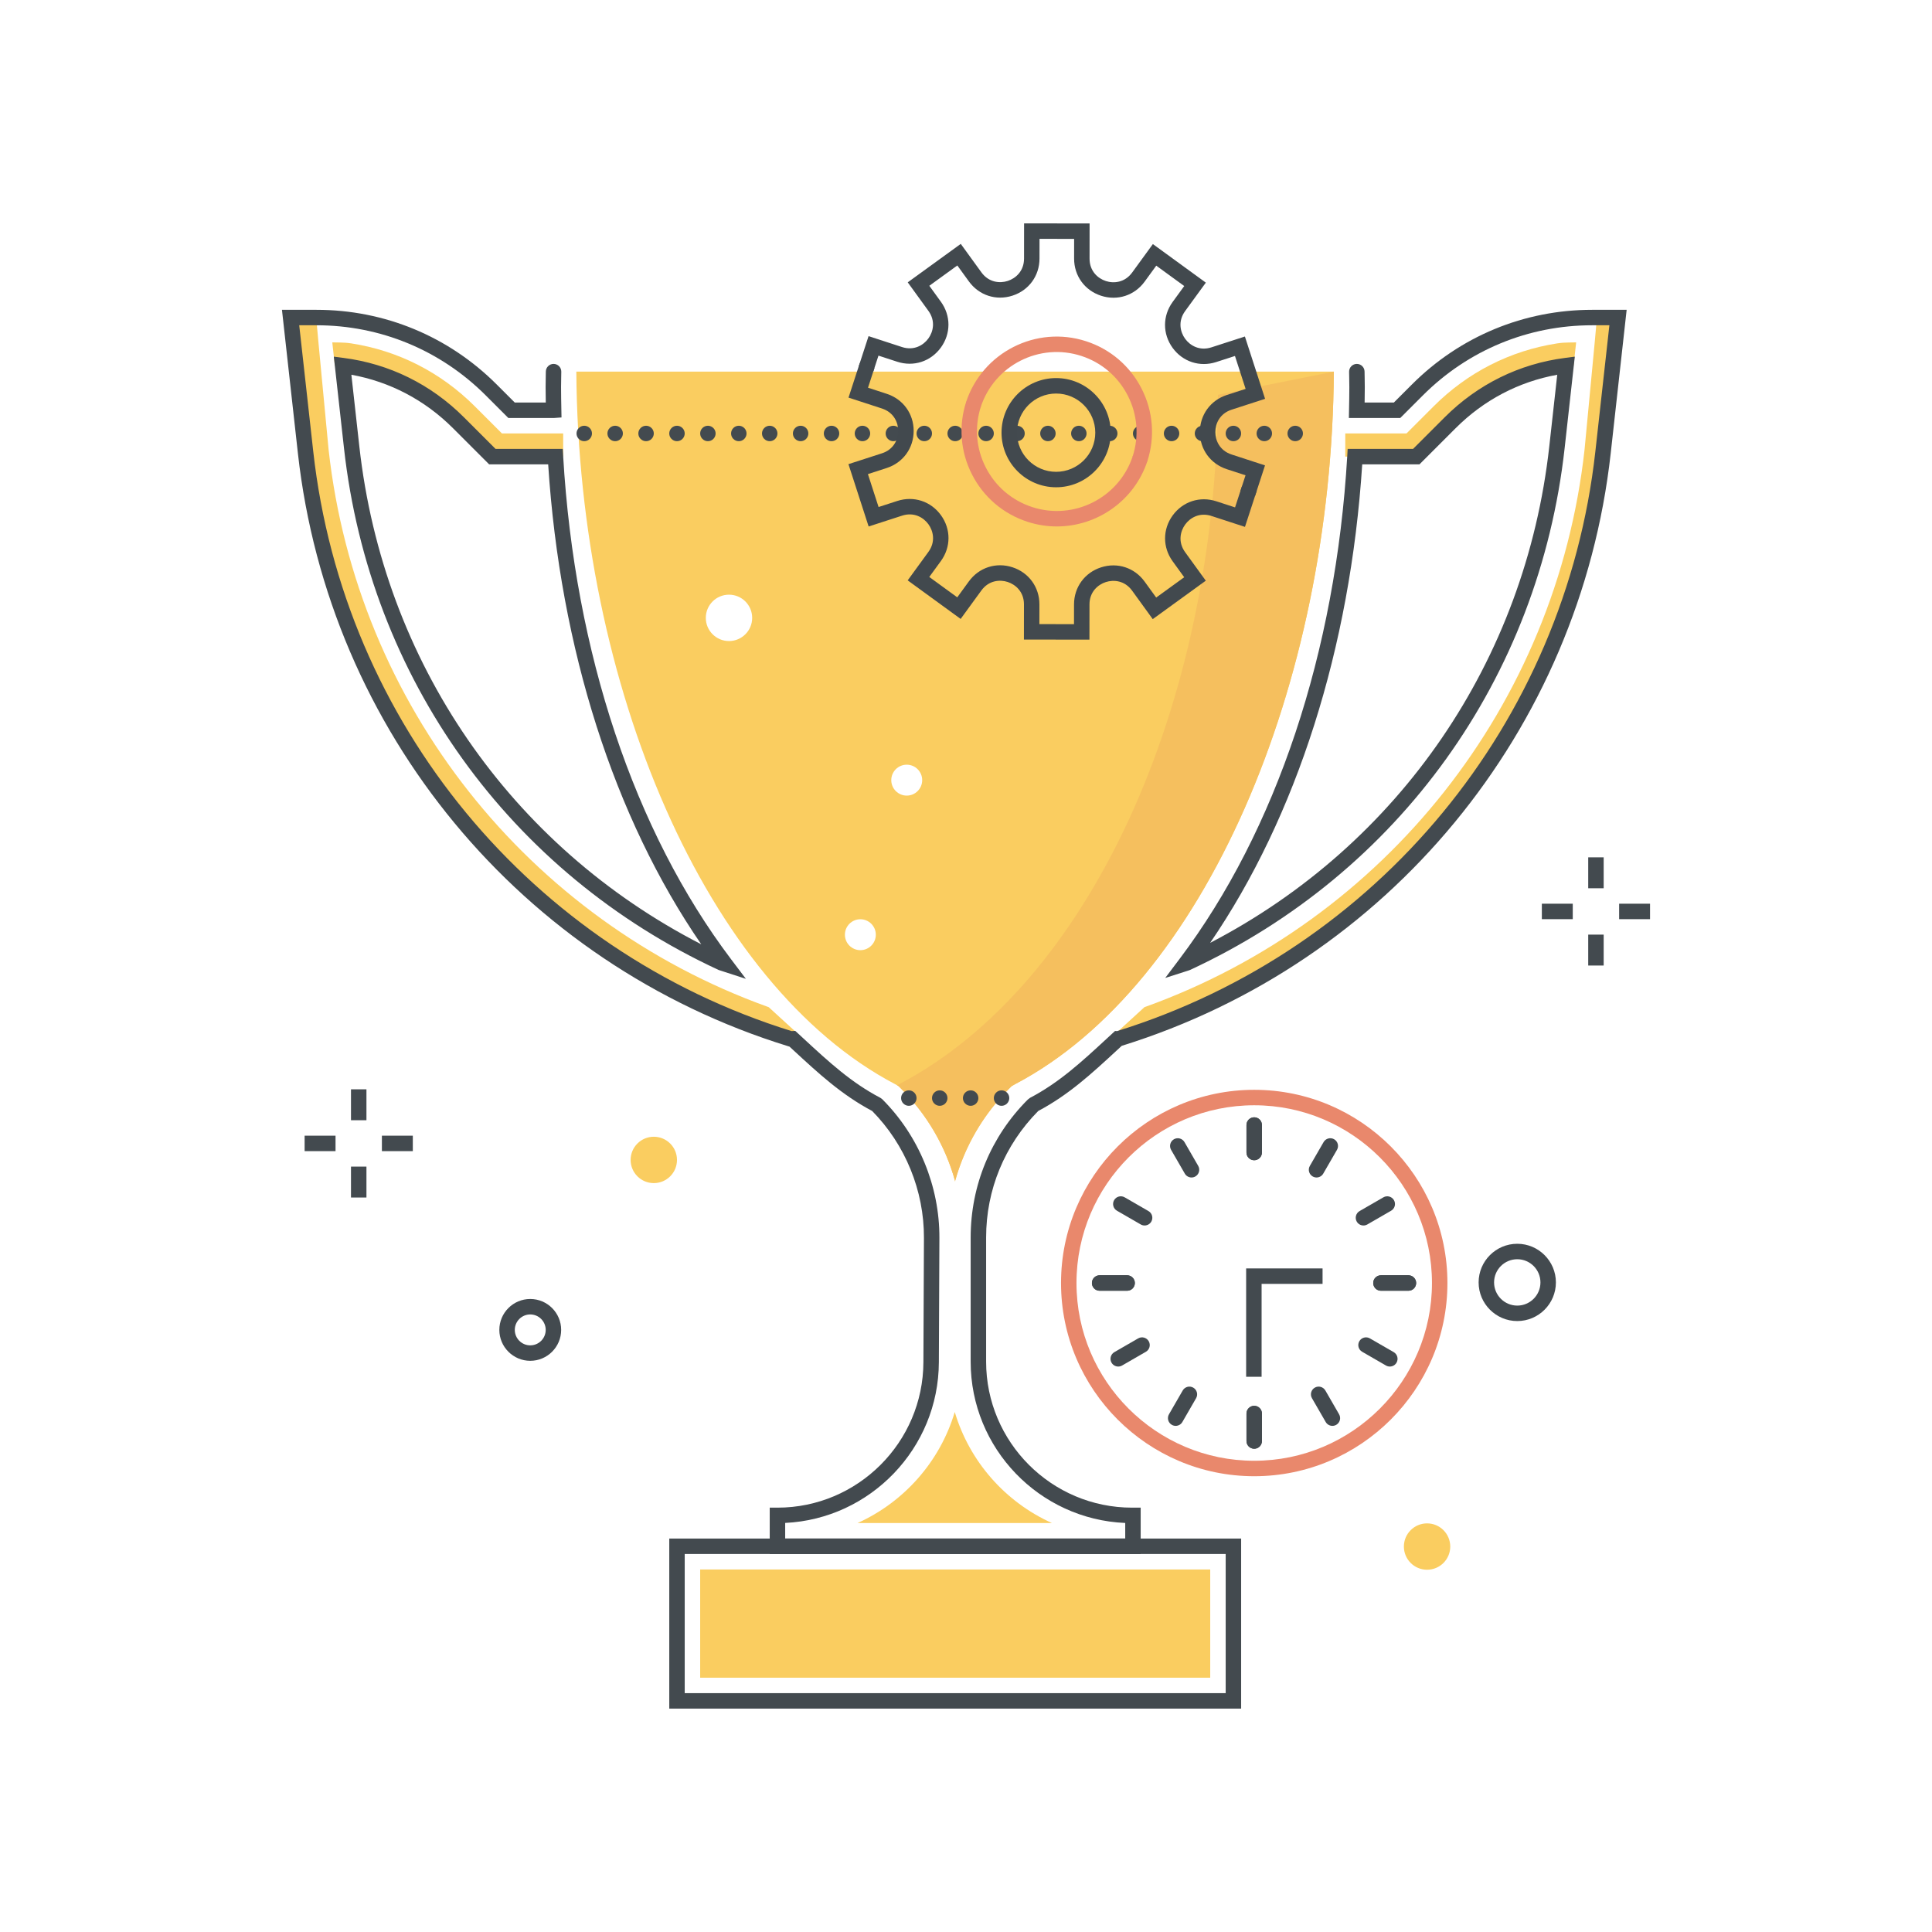
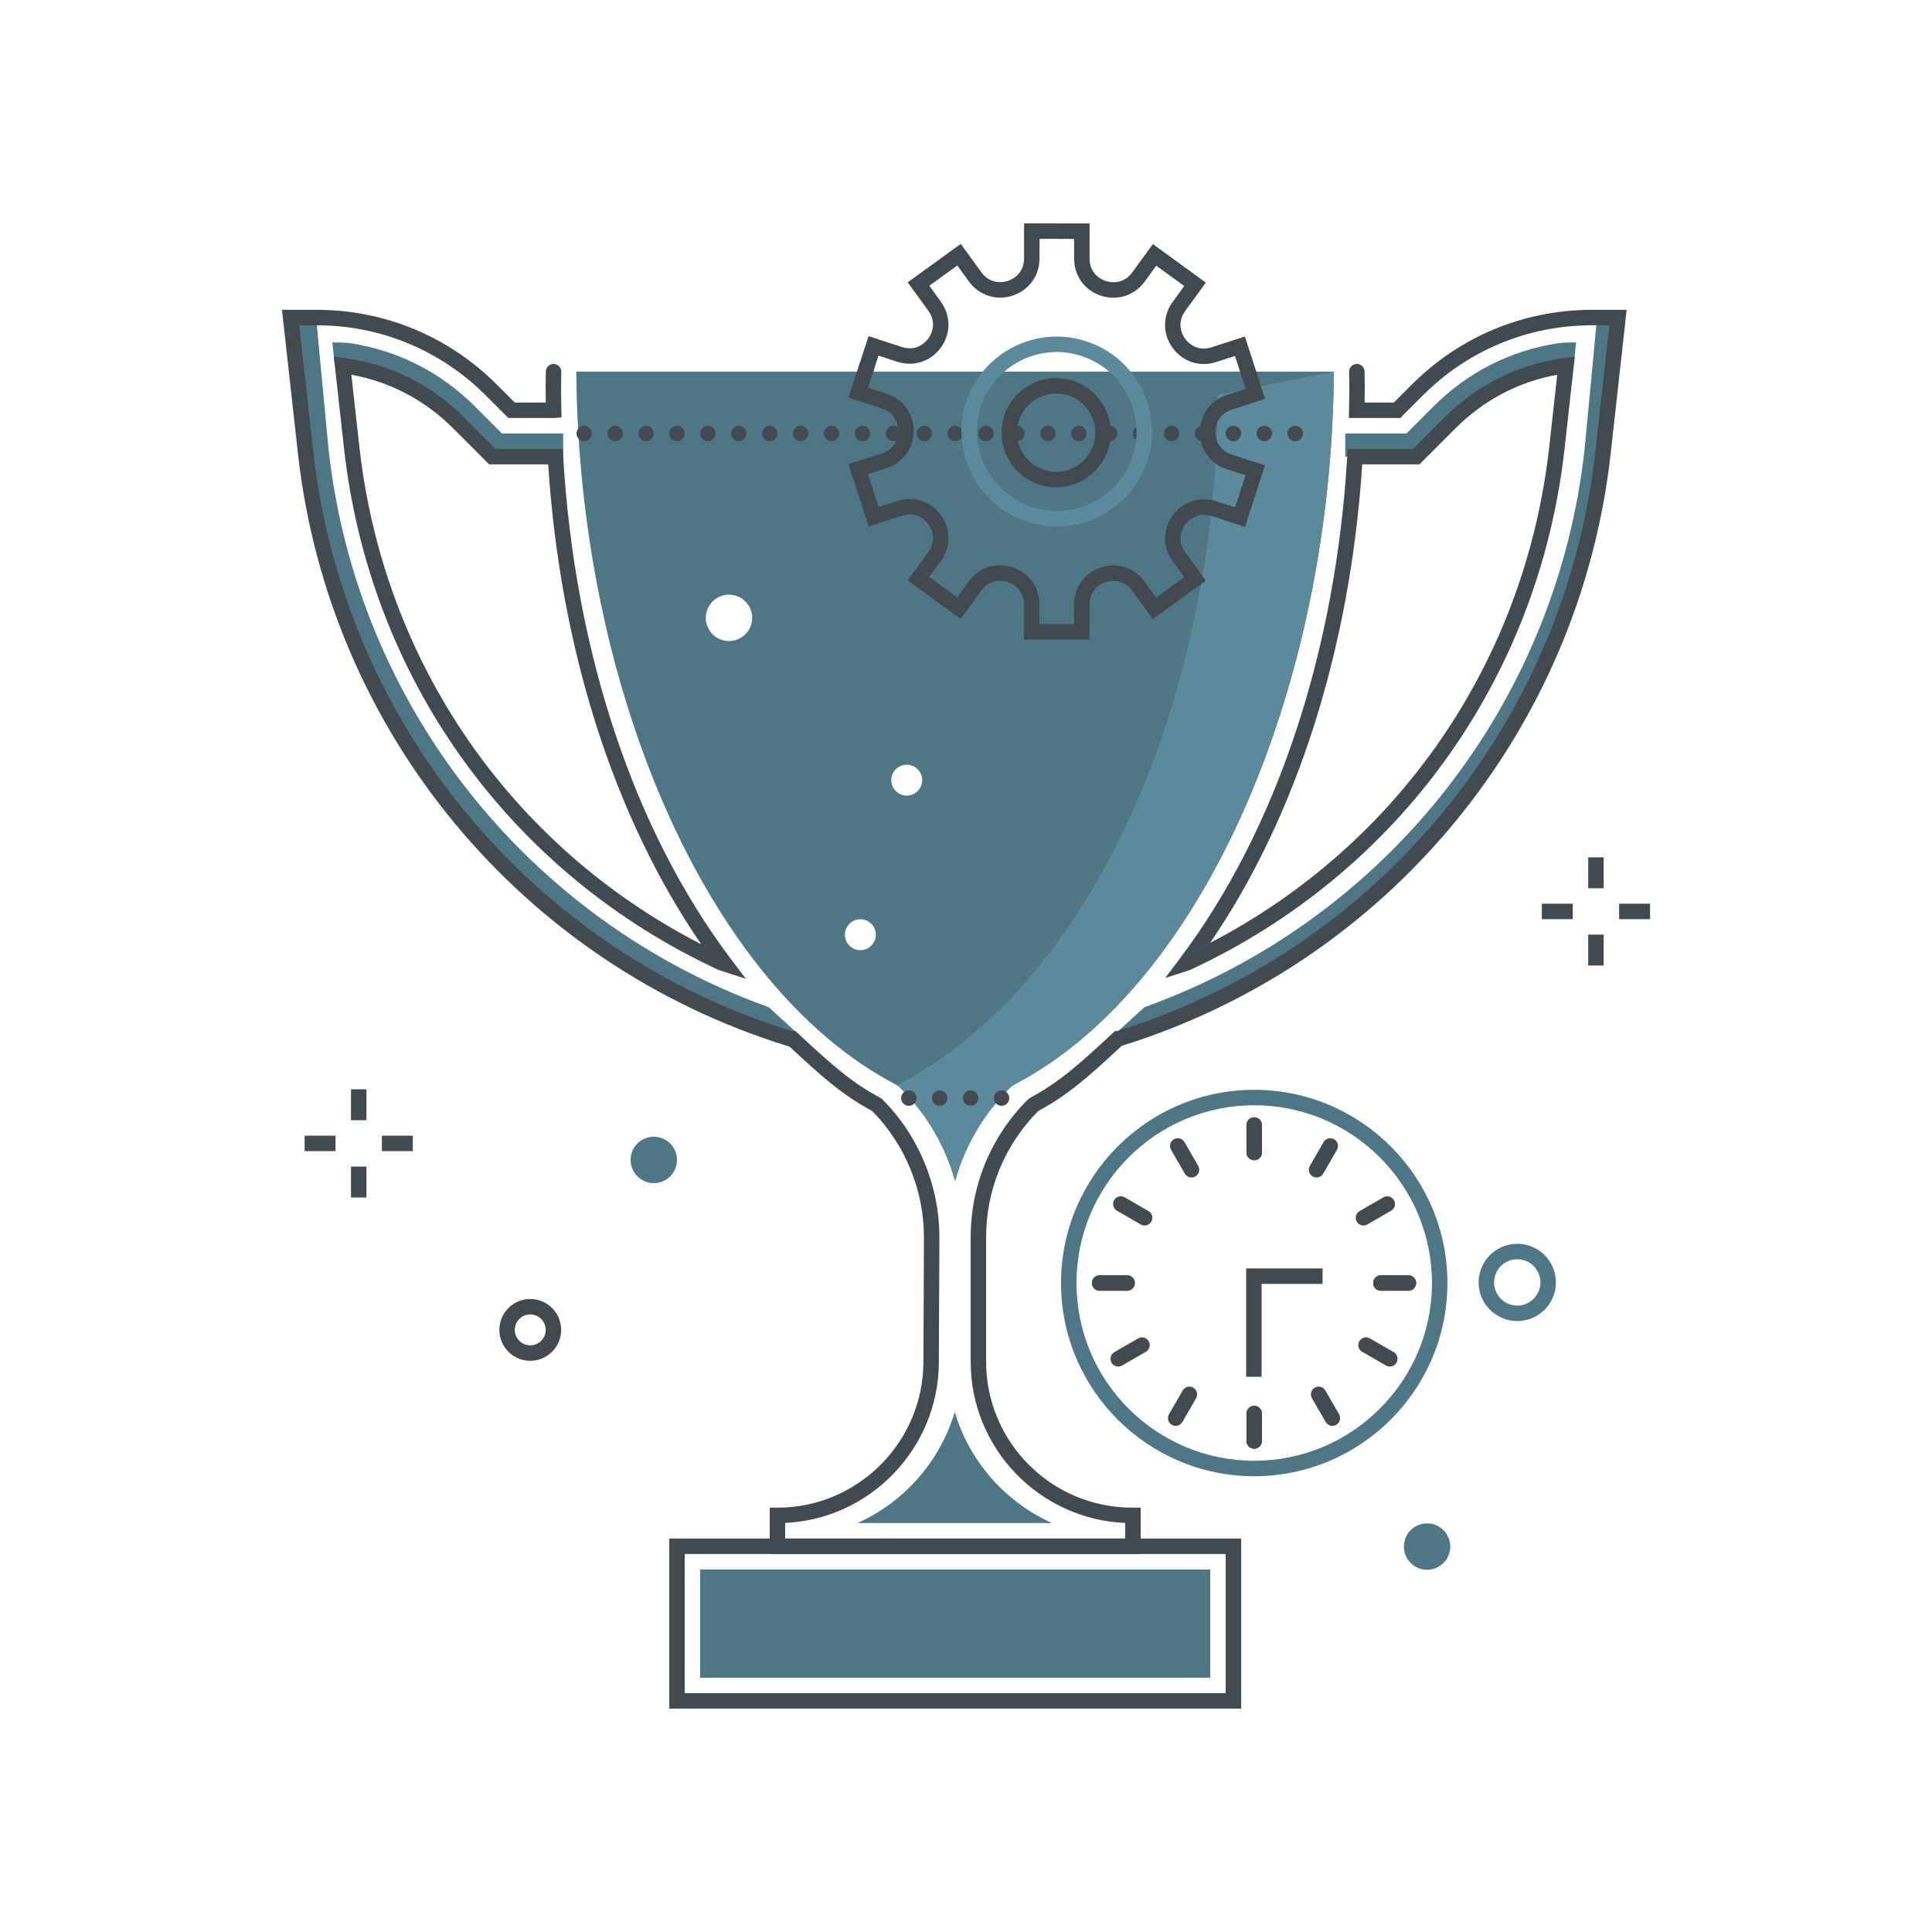
<svg xmlns="http://www.w3.org/2000/svg" width="250" height="250" viewBox="0 0 250 250">
  <g fill="none" fill-rule="evenodd">
-     <path fill="#FACD60" d="M117.331,102.951 C116.226,102.951 115.331,102.056 115.331,100.951 C115.331,99.846 116.226,98.951 117.331,98.951 C118.435,98.951 119.331,99.846 119.331,100.951 C119.331,102.056 118.435,102.951 117.331,102.951 M111.331,122.951 C110.226,122.951 109.331,122.056 109.331,120.951 C109.331,119.847 110.226,118.951 111.331,118.951 C112.435,118.951 113.331,119.847 113.331,120.951 C113.331,122.056 112.435,122.951 111.331,122.951 M94.331,82.951 C92.674,82.951 91.331,81.608 91.331,79.951 C91.331,78.294 92.674,76.951 94.331,76.951 C95.988,76.951 97.331,78.294 97.331,79.951 C97.331,81.608 95.988,82.951 94.331,82.951 M74.577,48.088 C74.844,88.682 91.352,127.449 115.826,140.291 L116.274,140.547 L116.597,140.869 C119.96,144.233 122.332,148.321 123.574,152.781 L123.574,152.872 L123.588,152.827 L123.602,152.872 L123.602,152.781 C124.844,148.321 127.217,144.233 130.58,140.869 L130.903,140.547 L131.35,140.291 C155.824,127.449 172.333,88.682 172.599,48.088 L74.577,48.088" />
+     <path fill="#4E7684" d="M117.331,102.951 C116.226,102.951 115.331,102.056 115.331,100.951 C115.331,99.846 116.226,98.951 117.331,98.951 C118.435,98.951 119.331,99.846 119.331,100.951 C119.331,102.056 118.435,102.951 117.331,102.951 M111.331,122.951 C110.226,122.951 109.331,122.056 109.331,120.951 C109.331,119.847 110.226,118.951 111.331,118.951 C112.435,118.951 113.331,119.847 113.331,120.951 C113.331,122.056 112.435,122.951 111.331,122.951 M94.331,82.951 C92.674,82.951 91.331,81.608 91.331,79.951 C91.331,78.294 92.674,76.951 94.331,76.951 C95.988,76.951 97.331,78.294 97.331,79.951 C97.331,81.608 95.988,82.951 94.331,82.951 M74.577,48.088 C74.844,88.682 91.352,127.449 115.826,140.291 L116.274,140.547 L116.597,140.869 C119.96,144.233 122.332,148.321 123.574,152.781 L123.574,152.872 L123.588,152.827 L123.602,152.872 L123.602,152.781 C124.844,148.321 127.217,144.233 130.58,140.869 L130.903,140.547 L131.35,140.291 C155.824,127.449 172.333,88.682 172.599,48.088 L74.577,48.088" />
    <path fill="#F9E1C7" d="M123.602,152.872 L123.602,152.781 C124.686,148.889 126.63,145.28 129.343,142.189 C126.63,145.28 124.686,148.889 123.602,152.782 L123.602,152.872 M123.594,152.845 L123.588,152.827 L123.594,152.845 M123.574,152.782 C123.505,152.533 123.432,152.285 123.356,152.039 C123.432,152.285 123.505,152.533 123.574,152.781 L123.574,152.782 M118.331,142.772 C117.786,142.115 117.208,141.48 116.597,140.869 L116.435,140.708 L116.597,140.869 C117.208,141.48 117.786,142.115 118.331,142.772 M129.347,142.185 C129.351,142.181 129.355,142.176 129.358,142.172 C129.354,142.176 129.351,142.18 129.347,142.185 M129.365,142.164 C129.374,142.154 129.383,142.144 129.391,142.134 C129.383,142.144 129.374,142.154 129.365,142.164 M130.58,140.869 L130.903,140.547 L131.35,140.291 C155.824,127.449 172.333,88.682 172.599,48.088 C172.333,88.683 155.824,127.449 131.35,140.291 L130.903,140.547 L130.58,140.869" />
-     <path fill="#F5BF5E" d="M123.574,152.872 L123.574,152.781 C123.505,152.533 123.432,152.285 123.356,152.039 C122.313,148.67 120.618,145.529 118.331,142.772 C117.786,142.115 117.208,141.48 116.597,140.869 L116.435,140.708 L116.274,140.547 L116.09,140.442 L116.354,140.291 C140.827,127.449 157.336,91.684 157.602,51.09 L172.599,48.088 C172.333,88.682 155.824,127.449 131.35,140.291 L130.903,140.547 L130.58,140.869 C130.169,141.28 129.772,141.702 129.391,142.134 C129.383,142.144 129.374,142.154 129.365,142.164 C129.363,142.167 129.36,142.169 129.358,142.172 C129.355,142.176 129.351,142.181 129.347,142.185 C129.346,142.186 129.344,142.188 129.343,142.189 C126.63,145.28 124.686,148.889 123.602,152.781 L123.602,152.872 L123.594,152.845 L123.588,152.827 L123.574,152.872" />
-     <path fill="#FACD60" d="M187.634 54.697L183.24 59.09 174.077 59.09 174.077 56.09 181.998 56.09 185.512 52.576C189.906 48.182 195.419 45.377 201.495 44.435 201.988 44.359 202.488 44.326 202.986 44.319L203.953 44.306 203.62 47.306 202.622 47.306C196.964 48.035 191.734 50.596 187.634 54.697M59.318 54.697L63.711 59.09 72.875 59.09 72.875 56.09 64.954 56.09 61.439 52.576C57.046 48.182 51.533 45.377 45.456 44.435 44.964 44.359 44.464 44.326 43.965 44.319L42.998 44.306 43.331 47.306 44.33 47.306C49.988 48.035 55.218 50.596 59.318 54.697" />
-     <path fill="#FACD60" d="M148.244 130.272C179.254 119.096 201.369 91.227 205.038 58.206L206.375 44.09 206.621 41.336 209.958 41.09 208.02 58.537C204.048 94.285 179.498 123.876 145.253 134.433L144.667 133.457 148.083 130.332C148.083 130.332 148.048 130.342 148.244 130.272M99.317 130.272C68.306 119.096 46.192 91.227 42.523 58.206L41.186 44.09 40.939 41.336 37.602 41.09 39.541 58.537C43.513 94.285 68.063 123.876 102.307 134.433L102.894 133.457 99.477 130.332C99.477 130.332 99.513 130.342 99.317 130.272" />
+     <path fill="#5D8A9A" d="M123.574,152.872 L123.574,152.781 C123.505,152.533 123.432,152.285 123.356,152.039 C122.313,148.67 120.618,145.529 118.331,142.772 C117.786,142.115 117.208,141.48 116.597,140.869 L116.435,140.708 L116.274,140.547 L116.09,140.442 L116.354,140.291 C140.827,127.449 157.336,91.684 157.602,51.09 L172.599,48.088 C172.333,88.682 155.824,127.449 131.35,140.291 L130.903,140.547 L130.58,140.869 C130.169,141.28 129.772,141.702 129.391,142.134 C129.383,142.144 129.374,142.154 129.365,142.164 C129.363,142.167 129.36,142.169 129.358,142.172 C129.355,142.176 129.351,142.181 129.347,142.185 C129.346,142.186 129.344,142.188 129.343,142.189 C126.63,145.28 124.686,148.889 123.602,152.781 L123.602,152.872 L123.594,152.845 L123.588,152.827 L123.574,152.872" />
+     <path fill="#4E7684" d="M187.634 54.697L183.24 59.09 174.077 59.09 174.077 56.09 181.998 56.09 185.512 52.576C189.906 48.182 195.419 45.377 201.495 44.435 201.988 44.359 202.488 44.326 202.986 44.319L203.953 44.306 203.62 47.306 202.622 47.306C196.964 48.035 191.734 50.596 187.634 54.697M59.318 54.697L63.711 59.09 72.875 59.09 72.875 56.09 64.954 56.09 61.439 52.576C57.046 48.182 51.533 45.377 45.456 44.435 44.964 44.359 44.464 44.326 43.965 44.319L42.998 44.306 43.331 47.306 44.33 47.306C49.988 48.035 55.218 50.596 59.318 54.697" />
+     <path fill="#4E7684" d="M148.244 130.272C179.254 119.096 201.369 91.227 205.038 58.206L206.375 44.09 206.621 41.336 209.958 41.09 208.02 58.537C204.048 94.285 179.498 123.876 145.253 134.433L144.667 133.457 148.083 130.332C148.083 130.332 148.048 130.342 148.244 130.272M99.317 130.272C68.306 119.096 46.192 91.227 42.523 58.206L41.186 44.09 40.939 41.336 37.602 41.09 39.541 58.537C43.513 94.285 68.063 123.876 102.307 134.433L102.894 133.457 99.477 130.332C99.477 130.332 99.513 130.342 99.317 130.272" />
    <path fill="#434A4F" d="M88.602 219.094L158.603 219.094 158.603 201.09 88.602 201.09 88.602 219.094zM86.603 221.094L160.603 221.094 160.603 199.09 86.603 199.09 86.603 221.094zM74.601 56.091C74.601 55.541 75.05 55.091 75.601 55.091 76.15 55.091 76.601 55.541 76.601 56.091 76.601 56.641 76.15 57.091 75.601 57.091 75.05 57.091 74.601 56.641 74.601 56.091zM78.601 56.091C78.601 55.541 79.05 55.091 79.601 55.091 80.15 55.091 80.601 55.541 80.601 56.091 80.601 56.641 80.15 57.091 79.601 57.091 79.05 57.091 78.601 56.641 78.601 56.091zM82.601 56.091C82.601 55.541 83.05 55.091 83.601 55.091 84.15 55.091 84.601 55.541 84.601 56.091 84.601 56.641 84.15 57.091 83.601 57.091 83.05 57.091 82.601 56.641 82.601 56.091zM86.601 56.091C86.601 55.541 87.05 55.091 87.601 55.091 88.15 55.091 88.601 55.541 88.601 56.091 88.601 56.641 88.15 57.091 87.601 57.091 87.05 57.091 86.601 56.641 86.601 56.091zM90.601 56.091C90.601 55.541 91.05 55.091 91.601 55.091 92.15 55.091 92.601 55.541 92.601 56.091 92.601 56.641 92.15 57.091 91.601 57.091 91.05 57.091 90.601 56.641 90.601 56.091zM94.601 56.091C94.601 55.541 95.05 55.091 95.601 55.091 96.15 55.091 96.601 55.541 96.601 56.091 96.601 56.641 96.15 57.091 95.601 57.091 95.05 57.091 94.601 56.641 94.601 56.091zM98.601 56.091C98.601 55.541 99.05 55.091 99.601 55.091 100.15 55.091 100.601 55.541 100.601 56.091 100.601 56.641 100.15 57.091 99.601 57.091 99.05 57.091 98.601 56.641 98.601 56.091zM102.601 56.091C102.601 55.541 103.05 55.091 103.601 55.091 104.15 55.091 104.601 55.541 104.601 56.091 104.601 56.641 104.15 57.091 103.601 57.091 103.05 57.091 102.601 56.641 102.601 56.091zM106.601 56.091C106.601 55.541 107.05 55.091 107.601 55.091 108.15 55.091 108.601 55.541 108.601 56.091 108.601 56.641 108.15 57.091 107.601 57.091 107.05 57.091 106.601 56.641 106.601 56.091zM110.601 56.091C110.601 55.541 111.05 55.091 111.601 55.091 112.15 55.091 112.601 55.541 112.601 56.091 112.601 56.641 112.15 57.091 111.601 57.091 111.05 57.091 110.601 56.641 110.601 56.091zM114.601 56.091C114.601 55.541 115.05 55.091 115.601 55.091 116.15 55.091 116.601 55.541 116.601 56.091 116.601 56.641 116.15 57.091 115.601 57.091 115.05 57.091 114.601 56.641 114.601 56.091zM118.601 56.091C118.601 55.541 119.05 55.091 119.601 55.091 120.16 55.091 120.601 55.541 120.601 56.091 120.601 56.641 120.16 57.091 119.601 57.091 119.05 57.091 118.601 56.641 118.601 56.091zM122.601 56.091C122.601 55.541 123.05 55.091 123.601 55.091 124.15 55.091 124.601 55.541 124.601 56.091 124.601 56.641 124.15 57.091 123.601 57.091 123.05 57.091 122.601 56.641 122.601 56.091zM126.601 56.091C126.601 55.541 127.051 55.091 127.601 55.091 128.15 55.091 128.601 55.541 128.601 56.091 128.601 56.641 128.15 57.091 127.601 57.091 127.051 57.091 126.601 56.641 126.601 56.091zM130.601 56.091C130.601 55.541 131.051 55.091 131.601 55.091 132.15 55.091 132.601 55.541 132.601 56.091 132.601 56.641 132.15 57.091 131.601 57.091 131.051 57.091 130.601 56.641 130.601 56.091zM134.601 56.091C134.601 55.541 135.051 55.091 135.601 55.091 136.15 55.091 136.601 55.541 136.601 56.091 136.601 56.641 136.15 57.091 135.601 57.091 135.051 57.091 134.601 56.641 134.601 56.091zM138.601 56.091C138.601 55.541 139.051 55.091 139.601 55.091 140.15 55.091 140.601 55.541 140.601 56.091 140.601 56.641 140.15 57.091 139.601 57.091 139.051 57.091 138.601 56.641 138.601 56.091zM142.601 56.091C142.601 55.541 143.051 55.091 143.601 55.091 144.15 55.091 144.601 55.541 144.601 56.091 144.601 56.641 144.15 57.091 143.601 57.091 143.051 57.091 142.601 56.641 142.601 56.091zM146.601 56.091C146.601 55.541 147.051 55.091 147.601 55.091 148.15 55.091 148.601 55.541 148.601 56.091 148.601 56.641 148.15 57.091 147.601 57.091 147.051 57.091 146.601 56.641 146.601 56.091zM150.601 56.091C150.601 55.541 151.051 55.091 151.601 55.091 152.15 55.091 152.601 55.541 152.601 56.091 152.601 56.641 152.15 57.091 151.601 57.091 151.051 57.091 150.601 56.641 150.601 56.091zM154.601 56.091C154.601 55.541 155.051 55.091 155.601 55.091 156.15 55.091 156.601 55.541 156.601 56.091 156.601 56.641 156.15 57.091 155.601 57.091 155.051 57.091 154.601 56.641 154.601 56.091zM158.601 56.091C158.601 55.541 159.051 55.091 159.601 55.091 160.15 55.091 160.601 55.541 160.601 56.091 160.601 56.641 160.15 57.091 159.601 57.091 159.051 57.091 158.601 56.641 158.601 56.091zM162.601 56.091C162.601 55.541 163.051 55.091 163.601 55.091 164.15 55.091 164.601 55.541 164.601 56.091 164.601 56.641 164.15 57.091 163.601 57.091 163.051 57.091 162.601 56.641 162.601 56.091zM166.601 56.091C166.601 55.541 167.051 55.091 167.601 55.091 168.15 55.091 168.601 55.541 168.601 56.091 168.601 56.641 168.15 57.091 167.601 57.091 167.051 57.091 166.601 56.641 166.601 56.091zM116.601 142.091C116.601 141.541 117.05 141.091 117.601 141.091 118.15 141.091 118.601 141.541 118.601 142.091 118.601 142.641 118.15 143.091 117.601 143.091 117.05 143.091 116.601 142.641 116.601 142.091zM120.601 142.091C120.601 141.541 121.05 141.091 121.601 141.091 122.15 141.091 122.601 141.541 122.601 142.091 122.601 142.641 122.15 143.091 121.601 143.091 121.05 143.091 120.601 142.641 120.601 142.091zM124.601 142.091C124.601 141.541 125.051 141.091 125.601 141.091 126.15 141.091 126.601 141.541 126.601 142.091 126.601 142.641 126.15 143.091 125.601 143.091 125.051 143.091 124.601 142.641 124.601 142.091zM128.601 142.091C128.601 141.541 129.051 141.091 129.601 141.091 130.15 141.091 130.601 141.541 130.601 142.091 130.601 142.641 130.15 143.091 129.601 143.091 129.051 143.091 128.601 142.641 128.601 142.091z" />
    <path fill="#434A4F" d="M201.47,57.874 L201.479,57.874 L201.47,57.874 Z M176.271,60.09 C174.732,83.863 167.792,105.643 156.593,122.005 C181.088,109.271 197.392,85.524 200.476,57.764 L201.506,48.493 C196.521,49.395 191.998,51.768 188.363,55.404 L183.677,60.09 L176.271,60.09 Z M150.78,126.547 L152.674,124.033 C165.155,107.47 172.847,84.386 174.332,59.031 L174.387,58.09 L182.849,58.09 L186.949,53.99 C191.205,49.733 196.588,47.079 202.516,46.314 L203.778,46.151 L202.464,57.985 C199.159,87.728 181.038,112.972 153.991,125.511 L153.777,125.588 L150.78,126.547 Z M45.468,48.493 L46.498,57.764 C49.598,85.661 66.044,109.503 90.741,122.191 C79.466,105.809 72.479,83.956 70.934,60.09 L63.297,60.09 L58.611,55.404 C54.976,51.768 50.454,49.395 45.468,48.493 Z M96.518,126.661 L92.983,125.511 C65.936,112.971 47.815,87.728 44.511,57.985 L43.196,46.151 L44.458,46.314 C50.386,47.079 55.769,49.733 60.025,53.99 L64.126,58.09 L72.818,58.09 L72.873,59.031 C74.361,84.441 82.08,107.561 94.606,124.132 L96.518,126.661 Z M147.603,201.09 L99.602,201.09 L99.602,195.09 L100.602,195.09 C110.988,195.09 119.46,186.64 119.488,176.254 L119.558,160.186 C119.584,154.081 117.145,148.104 112.858,143.761 C108.903,141.659 105.982,138.961 102.607,135.843 L102.166,135.436 L102.013,135.389 C67.455,124.736 42.544,94.613 38.547,58.647 L36.485,40.09 L40.954,40.09 C49.761,40.09 58.04,43.52 64.268,49.747 L66.611,52.09 L70.623,52.09 C70.611,51.41 70.602,50.751 70.602,50.09 C70.602,49.654 70.611,49.221 70.619,48.789 L70.631,48.077 C70.639,47.529 71.085,47.09 71.631,47.09 L71.645,47.09 C72.197,47.097 72.639,47.551 72.631,48.103 L72.619,48.827 C72.611,49.247 72.602,49.667 72.602,50.09 C72.602,51.064 72.621,52.031 72.64,52.998 L72.659,54.018 L71.641,54.09 L65.783,54.09 L62.854,51.161 C57.004,45.311 49.227,42.09 40.954,42.09 L38.72,42.09 L40.535,58.427 C44.437,93.54 68.725,122.959 102.431,133.424 L102.906,133.397 L103.964,134.374 C107.274,137.432 110.133,140.073 113.925,142.062 L114.167,142.241 C118.893,146.966 121.587,153.51 121.558,160.194 L121.488,176.261 C121.458,187.41 112.627,196.543 101.602,197.066 L101.602,199.09 L145.603,199.09 L145.603,197.071 C134.495,196.604 125.603,187.423 125.603,176.203 L125.603,160.128 C125.603,153.388 128.228,147.051 132.994,142.284 L133.28,142.063 C137.067,140.075 139.923,137.438 143.229,134.383 L144.288,133.407 L144.547,133.424 C178.253,122.958 202.537,93.54 206.438,58.427 L208.254,42.09 L206.02,42.09 C197.747,42.09 189.97,45.311 184.12,51.161 L181.191,54.09 L174.544,54.09 L174.563,53.07 C174.583,52.079 174.603,51.088 174.603,50.09 C174.603,49.67 174.595,49.253 174.586,48.836 L174.573,48.103 C174.566,47.551 175.008,47.097 175.56,47.09 L175.573,47.09 C176.12,47.09 176.566,47.529 176.573,48.077 L176.586,48.797 C176.594,49.227 176.603,49.657 176.603,50.09 C176.603,50.759 176.594,51.425 176.582,52.09 L180.363,52.09 L182.706,49.747 C188.933,43.52 197.213,40.09 206.02,40.09 L210.488,40.09 L208.427,58.647 C204.438,94.547 179.612,124.625 145.153,135.329 L144.587,135.853 C141.215,138.967 138.298,141.661 134.347,143.761 C129.982,148.176 127.603,153.97 127.603,160.128 L127.603,176.203 C127.603,186.617 136.075,195.09 146.489,195.09 L147.603,195.09 L147.603,201.09 Z" />
-     <path fill="#FACD60" d="M123.545 182.713C121.637 189.124 116.984 194.37 110.96 197.083L136.122 197.083C130.099 194.37 125.451 189.126 123.545 182.713M87.602 150.094C87.602 151.751 86.259 153.094 84.602 153.094 82.946 153.094 81.602 151.751 81.602 150.094 81.602 148.437 82.946 147.094 84.602 147.094 86.259 147.094 87.602 148.437 87.602 150.094" />
+     <path fill="#4E7684" d="M123.545 182.713C121.637 189.124 116.984 194.37 110.96 197.083L136.122 197.083C130.099 194.37 125.451 189.126 123.545 182.713M87.602 150.094C87.602 151.751 86.259 153.094 84.602 153.094 82.946 153.094 81.602 151.751 81.602 150.094 81.602 148.437 82.946 147.094 84.602 147.094 86.259 147.094 87.602 148.437 87.602 150.094" />
    <path fill="#434A4F" d="M68.614,170.088 C67.511,170.088 66.614,170.985 66.614,172.088 C66.614,173.191 67.511,174.088 68.614,174.088 C69.717,174.088 70.614,173.191 70.614,172.088 C70.614,170.985 69.717,170.088 68.614,170.088 Z M68.614,176.088 C66.409,176.088 64.614,174.293 64.614,172.088 C64.614,169.882 66.409,168.088 68.614,168.088 C70.82,168.088 72.614,169.882 72.614,172.088 C72.614,174.293 70.82,176.088 68.614,176.088 Z" />
-     <path fill="#FACD60" d="M187.662,200.124 C187.662,201.781 186.319,203.124 184.662,203.124 C183.006,203.124 181.662,201.781 181.662,200.124 C181.662,198.467 183.006,197.124 184.662,197.124 C186.319,197.124 187.662,198.467 187.662,200.124" />
-     <path fill="#434A4F" d="M196.333,162.944 C194.679,162.944 193.333,164.29 193.333,165.944 C193.333,167.598 194.679,168.944 196.333,168.944 C197.987,168.944 199.333,167.598 199.333,165.944 C199.333,164.29 197.987,162.944 196.333,162.944 Z M196.333,170.944 C193.576,170.944 191.333,168.701 191.333,165.944 C191.333,163.187 193.576,160.944 196.333,160.944 C199.09,160.944 201.333,163.187 201.333,165.944 C201.333,168.701 199.09,170.944 196.333,170.944 Z" />
-     <polygon fill="#FACD60" points="90.602 217.094 156.602 217.094 156.602 203.09 90.602 203.09" />
+     <path fill="#4E7684" d="M187.662 200.124C187.662 201.781 186.319 203.124 184.662 203.124 183.006 203.124 181.662 201.781 181.662 200.124 181.662 198.467 183.006 197.124 184.662 197.124 186.319 197.124 187.662 198.467 187.662 200.124M196.333 162.944C194.679 162.944 193.333 164.29 193.333 165.944 193.333 167.598 194.679 168.944 196.333 168.944 197.987 168.944 199.333 167.598 199.333 165.944 199.333 164.29 197.987 162.944 196.333 162.944zM196.333 170.944C193.576 170.944 191.333 168.701 191.333 165.944 191.333 163.187 193.576 160.944 196.333 160.944 199.09 160.944 201.333 163.187 201.333 165.944 201.333 168.701 199.09 170.944 196.333 170.944z" />
+     <polygon fill="#4E7684" points="90.602 217.094 156.602 217.094 156.602 203.09 90.602 203.09" />
    <path fill="#42494E" d="M162.413,64.146 L160.511,63.525 L161.171,61.502 L158.747,60.712 C156.628,60.021 155.261,58.135 155.263,55.907 C155.266,53.679 156.637,51.795 158.756,51.109 L161.182,50.323 L159.803,46.063 L157.376,46.849 C155.255,47.536 153.04,46.812 151.733,45.009 C150.426,43.205 150.428,40.875 151.739,39.074 L153.24,37.013 L149.62,34.377 L148.119,36.439 C146.807,38.24 144.592,38.958 142.474,38.268 C140.354,37.577 138.987,35.691 138.989,33.462 L138.991,30.912 L134.514,30.908 L134.511,33.458 C134.509,35.685 133.139,37.569 131.02,38.255 C128.898,38.944 126.685,38.221 125.375,36.417 L123.878,34.352 L120.253,36.98 L121.75,39.045 C123.058,40.849 123.056,43.178 121.744,44.979 C120.433,46.781 118.217,47.499 116.098,46.808 L113.673,46.018 L113.014,48.041 L111.112,47.421 L112.391,43.496 L116.718,44.907 C118.27,45.412 119.497,44.668 120.127,43.803 C120.758,42.937 121.089,41.541 120.131,40.219 L117.46,36.535 L124.323,31.559 L126.994,35.243 C127.952,36.564 129.385,36.684 130.402,36.353 C131.421,36.023 132.51,35.089 132.511,33.456 L132.516,28.906 L140.993,28.914 L140.989,33.464 C140.987,35.098 142.075,36.034 143.094,36.366 C144.108,36.698 145.542,36.582 146.502,35.262 L149.181,31.583 L156.035,36.573 L153.356,40.252 C152.396,41.572 152.724,42.968 153.353,43.835 C153.982,44.703 155.211,45.447 156.76,44.946 L161.09,43.544 L163.701,51.609 L159.373,53.011 C157.819,53.515 157.264,54.838 157.263,55.909 C157.262,56.979 157.814,58.304 159.366,58.811 L163.692,60.221 L162.413,64.146" />
-     <path fill="#E9886C" d="M148.457,59.712 L146.555,59.092 C147.411,56.467 147.193,53.667 145.942,51.205 C144.691,48.744 142.557,46.917 139.933,46.061 C134.513,44.295 128.667,47.266 126.901,52.685 L124.999,52.065 C127.108,45.598 134.086,42.053 140.552,44.16 C143.685,45.181 146.232,47.361 147.726,50.299 C149.219,53.236 149.479,56.58 148.457,59.712" />
-     <path fill="#E9886C" d="M136.753,68.122 C135.488,68.122 134.204,67.925 132.938,67.513 C129.805,66.491 127.258,64.311 125.765,61.373 C124.271,58.436 124.012,55.093 125.033,51.96 L126.936,52.58 C126.079,55.205 126.297,58.006 127.548,60.467 C128.798,62.929 130.933,64.755 133.558,65.611 C138.977,67.379 144.822,64.408 146.589,58.989 L148.491,59.609 C146.794,64.81 141.949,68.122 136.753,68.122" />
+     <path fill="#5D8A9A" d="M148.457,59.712 L146.555,59.092 C147.411,56.467 147.193,53.667 145.942,51.205 C144.691,48.744 142.557,46.917 139.933,46.061 C134.513,44.295 128.667,47.266 126.901,52.685 L124.999,52.065 C127.108,45.598 134.086,42.053 140.552,44.16 C143.685,45.181 146.232,47.361 147.726,50.299 C149.219,53.236 149.479,56.58 148.457,59.712" />
+     <path fill="#5D8A9A" d="M136.753,68.122 C135.488,68.122 134.204,67.925 132.938,67.513 C129.805,66.491 127.258,64.311 125.765,61.373 C124.271,58.436 124.012,55.093 125.033,51.96 L126.936,52.58 C126.079,55.205 126.297,58.006 127.548,60.467 C128.798,62.929 130.933,64.755 133.558,65.611 C138.977,67.379 144.822,64.408 146.589,58.989 L148.491,59.609 C146.794,64.81 141.949,68.122 136.753,68.122" />
    <path fill="#42494E" d="M140.973,82.768 L132.495,82.759 L132.5,78.208 C132.502,76.576 131.414,75.639 130.396,75.307 C129.38,74.974 127.947,75.089 126.986,76.411 L124.308,80.089 L117.455,75.099 L120.133,71.42 C121.094,70.1 120.765,68.703 120.137,67.836 C119.508,66.969 118.283,66.223 116.729,66.725 L112.401,68.127 L109.789,60.061 L114.118,58.66 C115.672,58.157 116.227,56.833 116.228,55.762 C116.229,54.692 115.677,53.367 114.124,52.861 L109.798,51.45 L111.255,46.982 L113.157,47.602 L112.32,50.169 L114.744,50.96 C116.863,51.65 118.23,53.536 118.228,55.765 C118.225,57.993 116.854,59.876 114.734,60.563 L112.308,61.348 L113.687,65.608 L116.113,64.823 C118.231,64.136 120.448,64.858 121.756,66.663 C123.064,68.467 123.062,70.796 121.75,72.598 L120.249,74.659 L123.869,77.295 L125.369,75.234 C126.682,73.432 128.898,72.713 131.017,73.406 C133.135,74.096 134.502,75.982 134.5,78.21 L134.497,80.761 L138.975,80.766 L138.978,78.215 C138.979,75.987 140.351,74.104 142.471,73.417 C144.591,72.73 146.806,73.453 148.113,75.257 L149.61,77.322 L153.236,74.694 L151.739,72.629 C150.432,70.825 150.434,68.496 151.746,66.694 C153.058,64.893 155.27,64.175 157.393,64.867 L159.816,65.657 L160.726,62.868 L162.628,63.488 L161.098,68.179 L156.772,66.768 C155.217,66.261 153.992,67.006 153.362,67.872 C152.732,68.737 152.4,70.133 153.358,71.456 L156.029,75.14 L149.165,80.115 L146.494,76.431 C145.536,75.108 144.104,74.992 143.087,75.32 C142.068,75.65 140.979,76.585 140.978,78.217 L140.973,82.768" />
    <path fill="#42494E" d="M136.663,50.923 C133.87,50.923 131.598,53.195 131.598,55.988 C131.598,58.781 133.87,61.053 136.663,61.053 C139.456,61.053 141.729,58.781 141.729,55.988 C141.729,53.195 139.456,50.923 136.663,50.923 Z M136.663,63.053 C132.768,63.053 129.598,59.884 129.598,55.988 C129.598,52.092 132.768,48.923 136.663,48.923 C140.559,48.923 143.729,52.092 143.729,55.988 C143.729,59.884 140.559,63.053 136.663,63.053 Z" />
-     <path fill="#E9886C" d="M162.296,143.022 C149.613,143.022 139.296,153.34 139.296,166.022 C139.296,178.704 149.613,189.022 162.296,189.022 C174.979,189.022 185.296,178.704 185.296,166.022 C185.296,153.34 174.979,143.022 162.296,143.022 Z M162.296,191.022 C148.511,191.022 137.296,179.807 137.296,166.022 C137.296,152.237 148.511,141.022 162.296,141.022 C176.081,141.022 187.296,152.237 187.296,166.022 C187.296,179.807 176.081,191.022 162.296,191.022 Z" />
+     <path fill="#4E7684" d="M162.296,143.022 C149.613,143.022 139.296,153.34 139.296,166.022 C139.296,178.704 149.613,189.022 162.296,189.022 C174.979,189.022 185.296,178.704 185.296,166.022 C185.296,153.34 174.979,143.022 162.296,143.022 Z M162.296,191.022 C148.511,191.022 137.296,179.807 137.296,166.022 C137.296,152.237 148.511,141.022 162.296,141.022 C176.081,141.022 187.296,152.237 187.296,166.022 C187.296,179.807 176.081,191.022 162.296,191.022 Z" />
    <path fill="#434A4F" d="M182.25,167.022 L178.694,167.022 C178.142,167.022 177.694,166.574 177.694,166.022 C177.694,165.47 178.142,165.022 178.694,165.022 L182.25,165.022 C182.803,165.022 183.25,165.47 183.25,166.022 C183.25,166.574 182.803,167.022 182.25,167.022" />
    <path fill="#434A4F" d="M182.25 167.022L178.694 167.022C178.142 167.022 177.694 166.574 177.694 166.022 177.694 165.47 178.142 165.022 178.694 165.022L182.25 165.022C182.803 165.022 183.25 165.47 183.25 166.022 183.25 166.574 182.803 167.022 182.25 167.022M172.412 184.506C172.066 184.506 171.73 184.327 171.545 184.006L169.768 180.927C169.491 180.448 169.655 179.837 170.134 179.561 170.611 179.285 171.223 179.448 171.5 179.927L173.277 183.006C173.554 183.484 173.39 184.096 172.911 184.372 172.754 184.463 172.582 184.506 172.412 184.506M176.433 158.578C176.087 158.578 175.751 158.398 175.565 158.078 175.289 157.6 175.453 156.988 175.932 156.711L179.011 154.934C179.487 154.658 180.1 154.821 180.377 155.3 180.653 155.778 180.489 156.39 180.011 156.666L176.932 158.444C176.774 158.535 176.603 158.578 176.433 158.578M179.843 176.831C179.673 176.831 179.501 176.788 179.344 176.697L176.264 174.919C175.785 174.644 175.621 174.032 175.897 173.553 176.174 173.074 176.786 172.911 177.264 173.187L180.344 174.964C180.822 175.24 180.986 175.852 180.71 176.331 180.524 176.651 180.188 176.831 179.843 176.831M170.359 152.366C170.189 152.366 170.018 152.323 169.86 152.232 169.382 151.956 169.218 151.344 169.494 150.866L171.272 147.787C171.549 147.308 172.161 147.144 172.639 147.42 173.117 147.697 173.281 148.309 173.005 148.787L171.227 151.866C171.041 152.187 170.705 152.366 170.359 152.366" />
    <polyline fill="#434A4F" points="163.25 178.155 161.25 178.155 161.25 164.133 171.139 164.133 171.139 166.133 163.25 166.133 163.25 178.155" />
    <path fill="#434A4F" d="M162.293 150.133C161.74 150.133 161.293 149.686 161.293 149.133L161.293 145.578C161.293 145.025 161.74 144.578 162.293 144.578 162.846 144.578 163.293 145.025 163.293 145.578L163.293 149.133C163.293 149.686 162.846 150.133 162.293 150.133M162.294 187.466C161.741 187.466 161.294 187.019 161.294 186.466L161.294 182.911C161.294 182.358 161.741 181.911 162.294 181.911 162.847 181.911 163.294 182.358 163.294 182.911L163.294 186.466C163.294 187.019 162.847 187.466 162.294 187.466M145.849 167.022L142.293 167.022C141.74 167.022 141.293 166.574 141.293 166.022 141.293 165.47 141.74 165.022 142.293 165.022L145.849 165.022C146.401 165.022 146.849 165.47 146.849 166.022 146.849 166.574 146.401 167.022 145.849 167.022" />
    <path fill="#434A4F" d="M162.293 150.133C161.74 150.133 161.293 149.686 161.293 149.133L161.293 145.578C161.293 145.025 161.74 144.578 162.293 144.578 162.846 144.578 163.293 145.025 163.293 145.578L163.293 149.133C163.293 149.686 162.846 150.133 162.293 150.133M162.294 187.466C161.741 187.466 161.294 187.019 161.294 186.466L161.294 182.911C161.294 182.358 161.741 181.911 162.294 181.911 162.847 181.911 163.294 182.358 163.294 182.911L163.294 186.466C163.294 187.019 162.847 187.466 162.294 187.466M145.849 167.022L142.293 167.022C141.74 167.022 141.293 166.574 141.293 166.022 141.293 165.47 141.74 165.022 142.293 165.022L145.849 165.022C146.401 165.022 146.849 165.47 146.849 166.022 146.849 166.574 146.401 167.022 145.849 167.022M152.131 184.506C151.961 184.506 151.789 184.463 151.632 184.372 151.153 184.096 150.989 183.484 151.266 183.006L153.043 179.927C153.318 179.448 153.932 179.285 154.409 179.561 154.888 179.837 155.052 180.448 154.775 180.927L152.998 184.006C152.813 184.327 152.477 184.506 152.131 184.506M148.11 158.578C147.94 158.578 147.769 158.535 147.611 158.444L144.532 156.666C144.054 156.39 143.89 155.778 144.166 155.3 144.442 154.821 145.055 154.658 145.532 154.934L148.611 156.711C149.09 156.988 149.254 157.6 148.978 158.078 148.792 158.398 148.456 158.578 148.11 158.578M144.7 176.831C144.354 176.831 144.019 176.651 143.833 176.331 143.557 175.852 143.721 175.241 144.199 174.964L147.278 173.187C147.755 172.911 148.368 173.074 148.645 173.553 148.921 174.032 148.757 174.643 148.278 174.919L145.199 176.697C145.042 176.788 144.87 176.831 144.7 176.831M154.183 152.366C153.837 152.366 153.501 152.187 153.315 151.866L151.538 148.787C151.262 148.308 151.426 147.697 151.904 147.42 152.38 147.144 152.993 147.308 153.271 147.787L155.048 150.866C155.324 151.345 155.16 151.956 154.682 152.232 154.524 152.323 154.353 152.366 154.183 152.366" />
    <polygon fill="#434A4F" points="45.418 144.957 47.418 144.957 47.418 140.957 45.418 140.957" />
    <polygon fill="#434A4F" points="45.418 154.957 47.418 154.957 47.418 150.957 45.418 150.957" />
    <polygon fill="#434A4F" points="49.418 148.957 53.418 148.957 53.418 146.957 49.418 146.957" />
    <polygon fill="#434A4F" points="39.418 148.957 43.418 148.957 43.418 146.957 39.418 146.957" />
    <polygon fill="#434A4F" points="205.515 114.939 207.515 114.939 207.515 110.939 205.515 110.939" />
    <polygon fill="#434A4F" points="205.515 124.939 207.515 124.939 207.515 120.939 205.515 120.939" />
    <polygon fill="#434A4F" points="209.515 118.939 213.515 118.939 213.515 116.939 209.515 116.939" />
    <polygon fill="#434A4F" points="199.515 118.939 203.515 118.939 203.515 116.939 199.515 116.939" />
  </g>
</svg>
